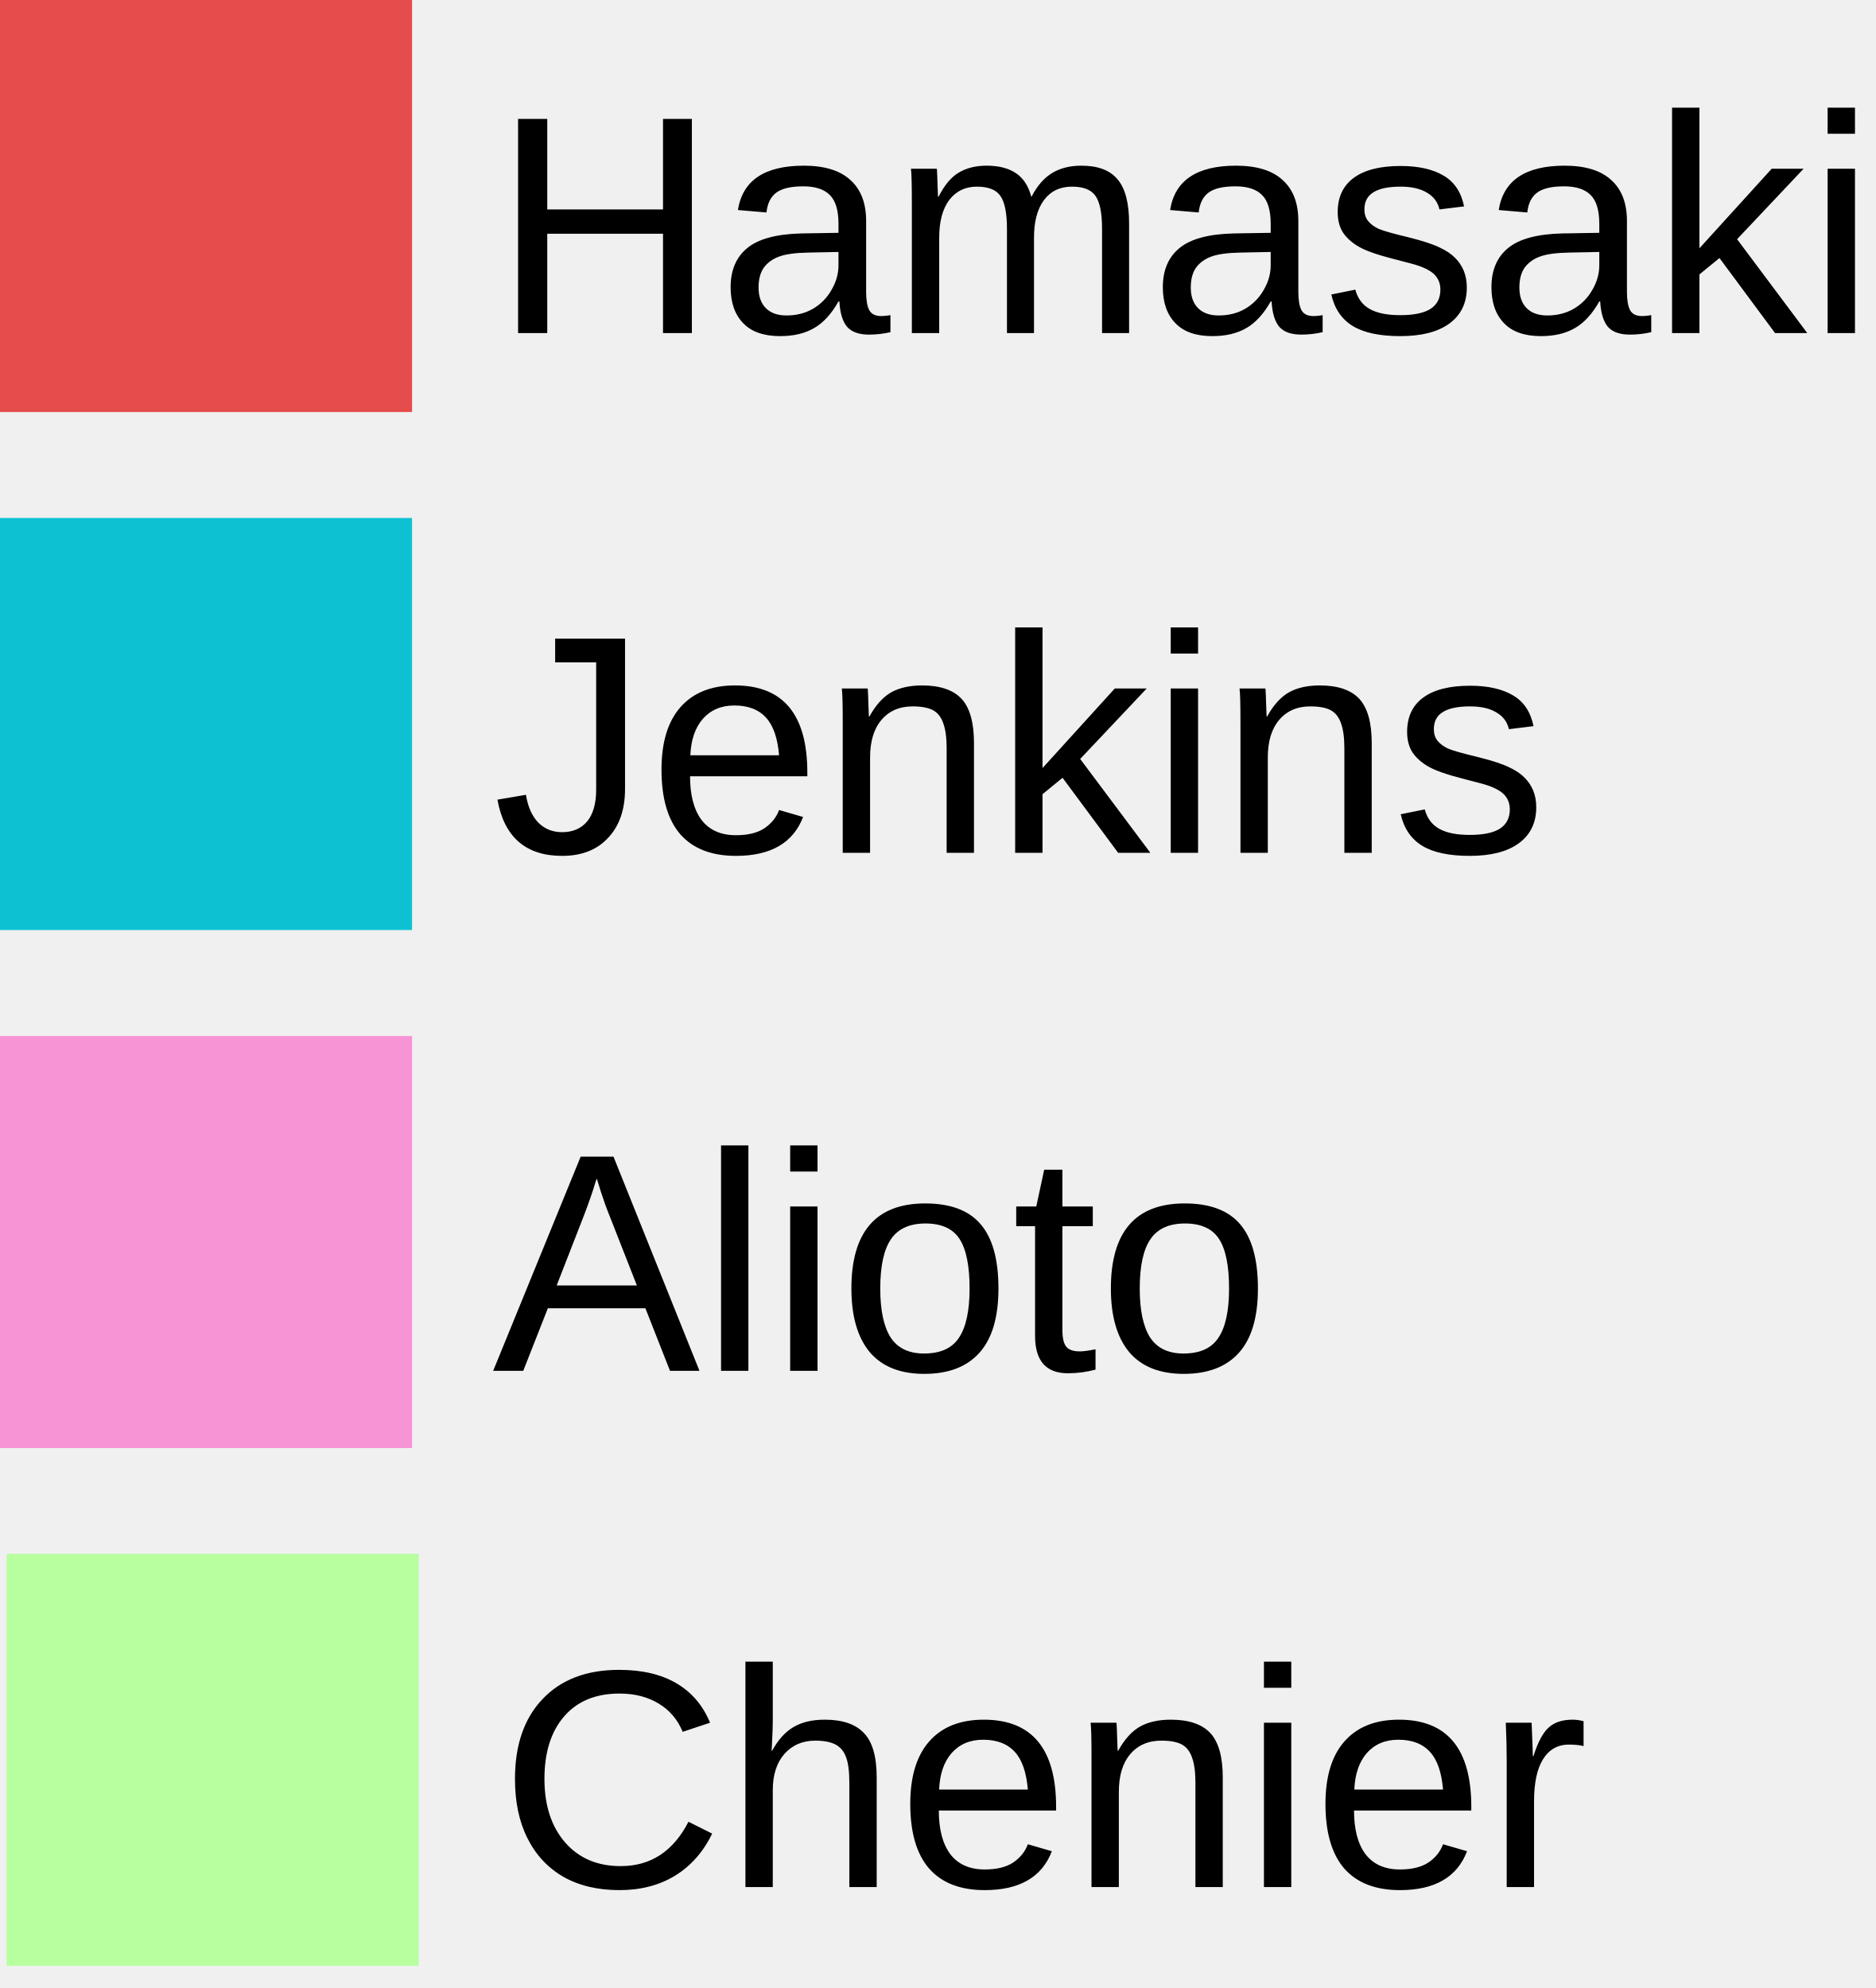
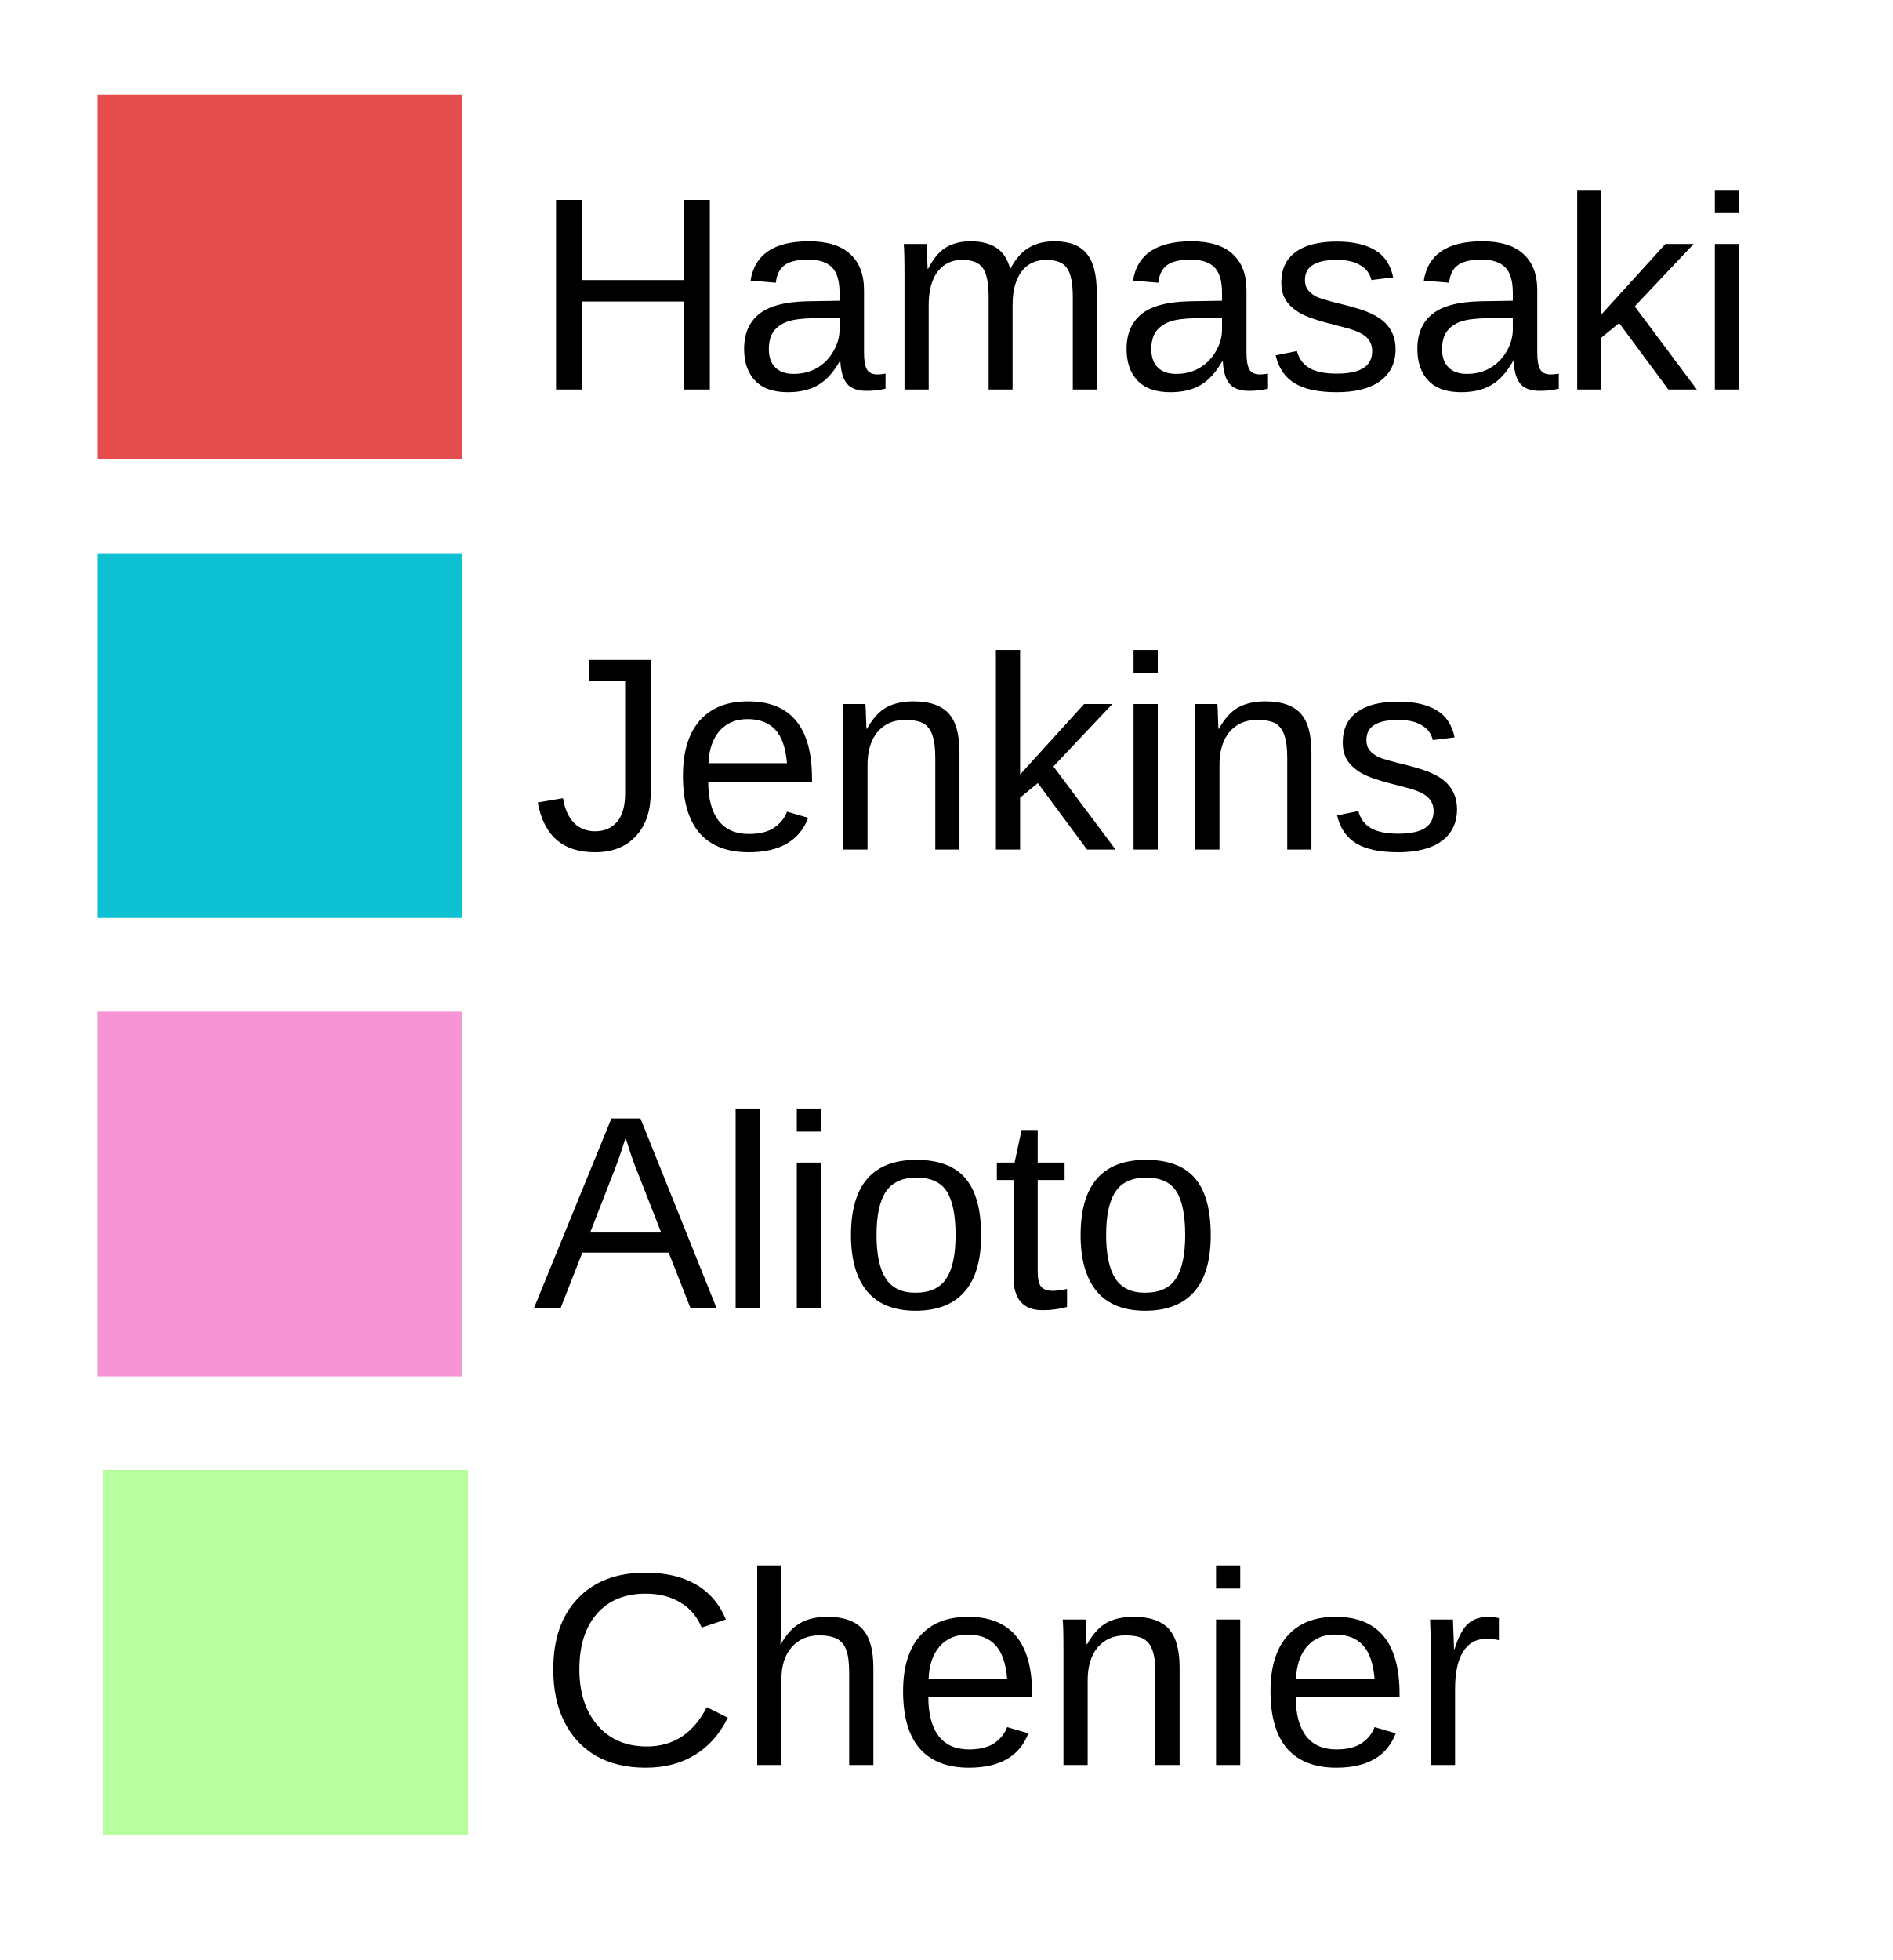
- <svg xmlns="http://www.w3.org/2000/svg" id="Layer_1" width="96.46" height="102.24" viewBox="0 0 96.46 102.24">
+ <svg xmlns="http://www.w3.org/2000/svg" id="Layer_1" width="110" height="113.88" viewBox="0 0 110 113.88">
  <defs>
-     <style>.cls-1{fill:#b8ffa0;}.cls-2{fill:#0dc1d3;}.cls-3{fill:#f794d6;}.cls-4{font-family:ArialMT, Arial;font-size:16px;}.cls-5{fill:#e54c4c;}</style>
+     <style>.cls-1{fill:#fff;}.cls-2{fill:#b8ffa0;}.cls-3{fill:#0dc1d3;}.cls-4{fill:#f794d6;}.cls-5{font-family:ArialMT, Arial;font-size:16px;}.cls-6{fill:#e54c4c;}</style>
  </defs>
-   <rect class="cls-5" width="21.19" height="21.19" />
-   <rect class="cls-2" y="26.64" width="21.19" height="21.19" />
-   <text class="cls-4" transform="translate(25.33 43.86)">
+   <rect class="cls-1" width="110" height="113.88" />
+   <rect class="cls-6" x="5.67" y="5.5" width="21.19" height="21.19" />
+   <rect class="cls-3" x="5.67" y="32.14" width="21.19" height="21.19" />
+   <text class="cls-5" transform="translate(31 49.36)">
    <tspan x="0" y="0">Jenkins</tspan>
  </text>
-   <text class="cls-4" transform="translate(25.33 17.13)">
+   <text class="cls-5" transform="translate(31 22.63)">
    <tspan x="0" y="0">Hamasaki</tspan>
  </text>
-   <rect class="cls-1" x=".34" y="79.91" width="21.19" height="21.19" />
-   <rect class="cls-3" y="53.28" width="21.19" height="21.19" />
-   <text class="cls-4" transform="translate(25.33 70.5)">
+   <rect class="cls-2" x="6.01" y="85.41" width="21.19" height="21.19" />
+   <rect class="cls-4" x="5.67" y="58.78" width="21.19" height="21.19" />
+   <text class="cls-5" transform="translate(31 76)">
    <tspan x="0" y="0">Alioto</tspan>
  </text>
-   <text class="cls-4" transform="translate(25.67 97.05)">
+   <text class="cls-5" transform="translate(31.34 102.55)">
    <tspan x="0" y="0">Chenier</tspan>
  </text>
</svg>
